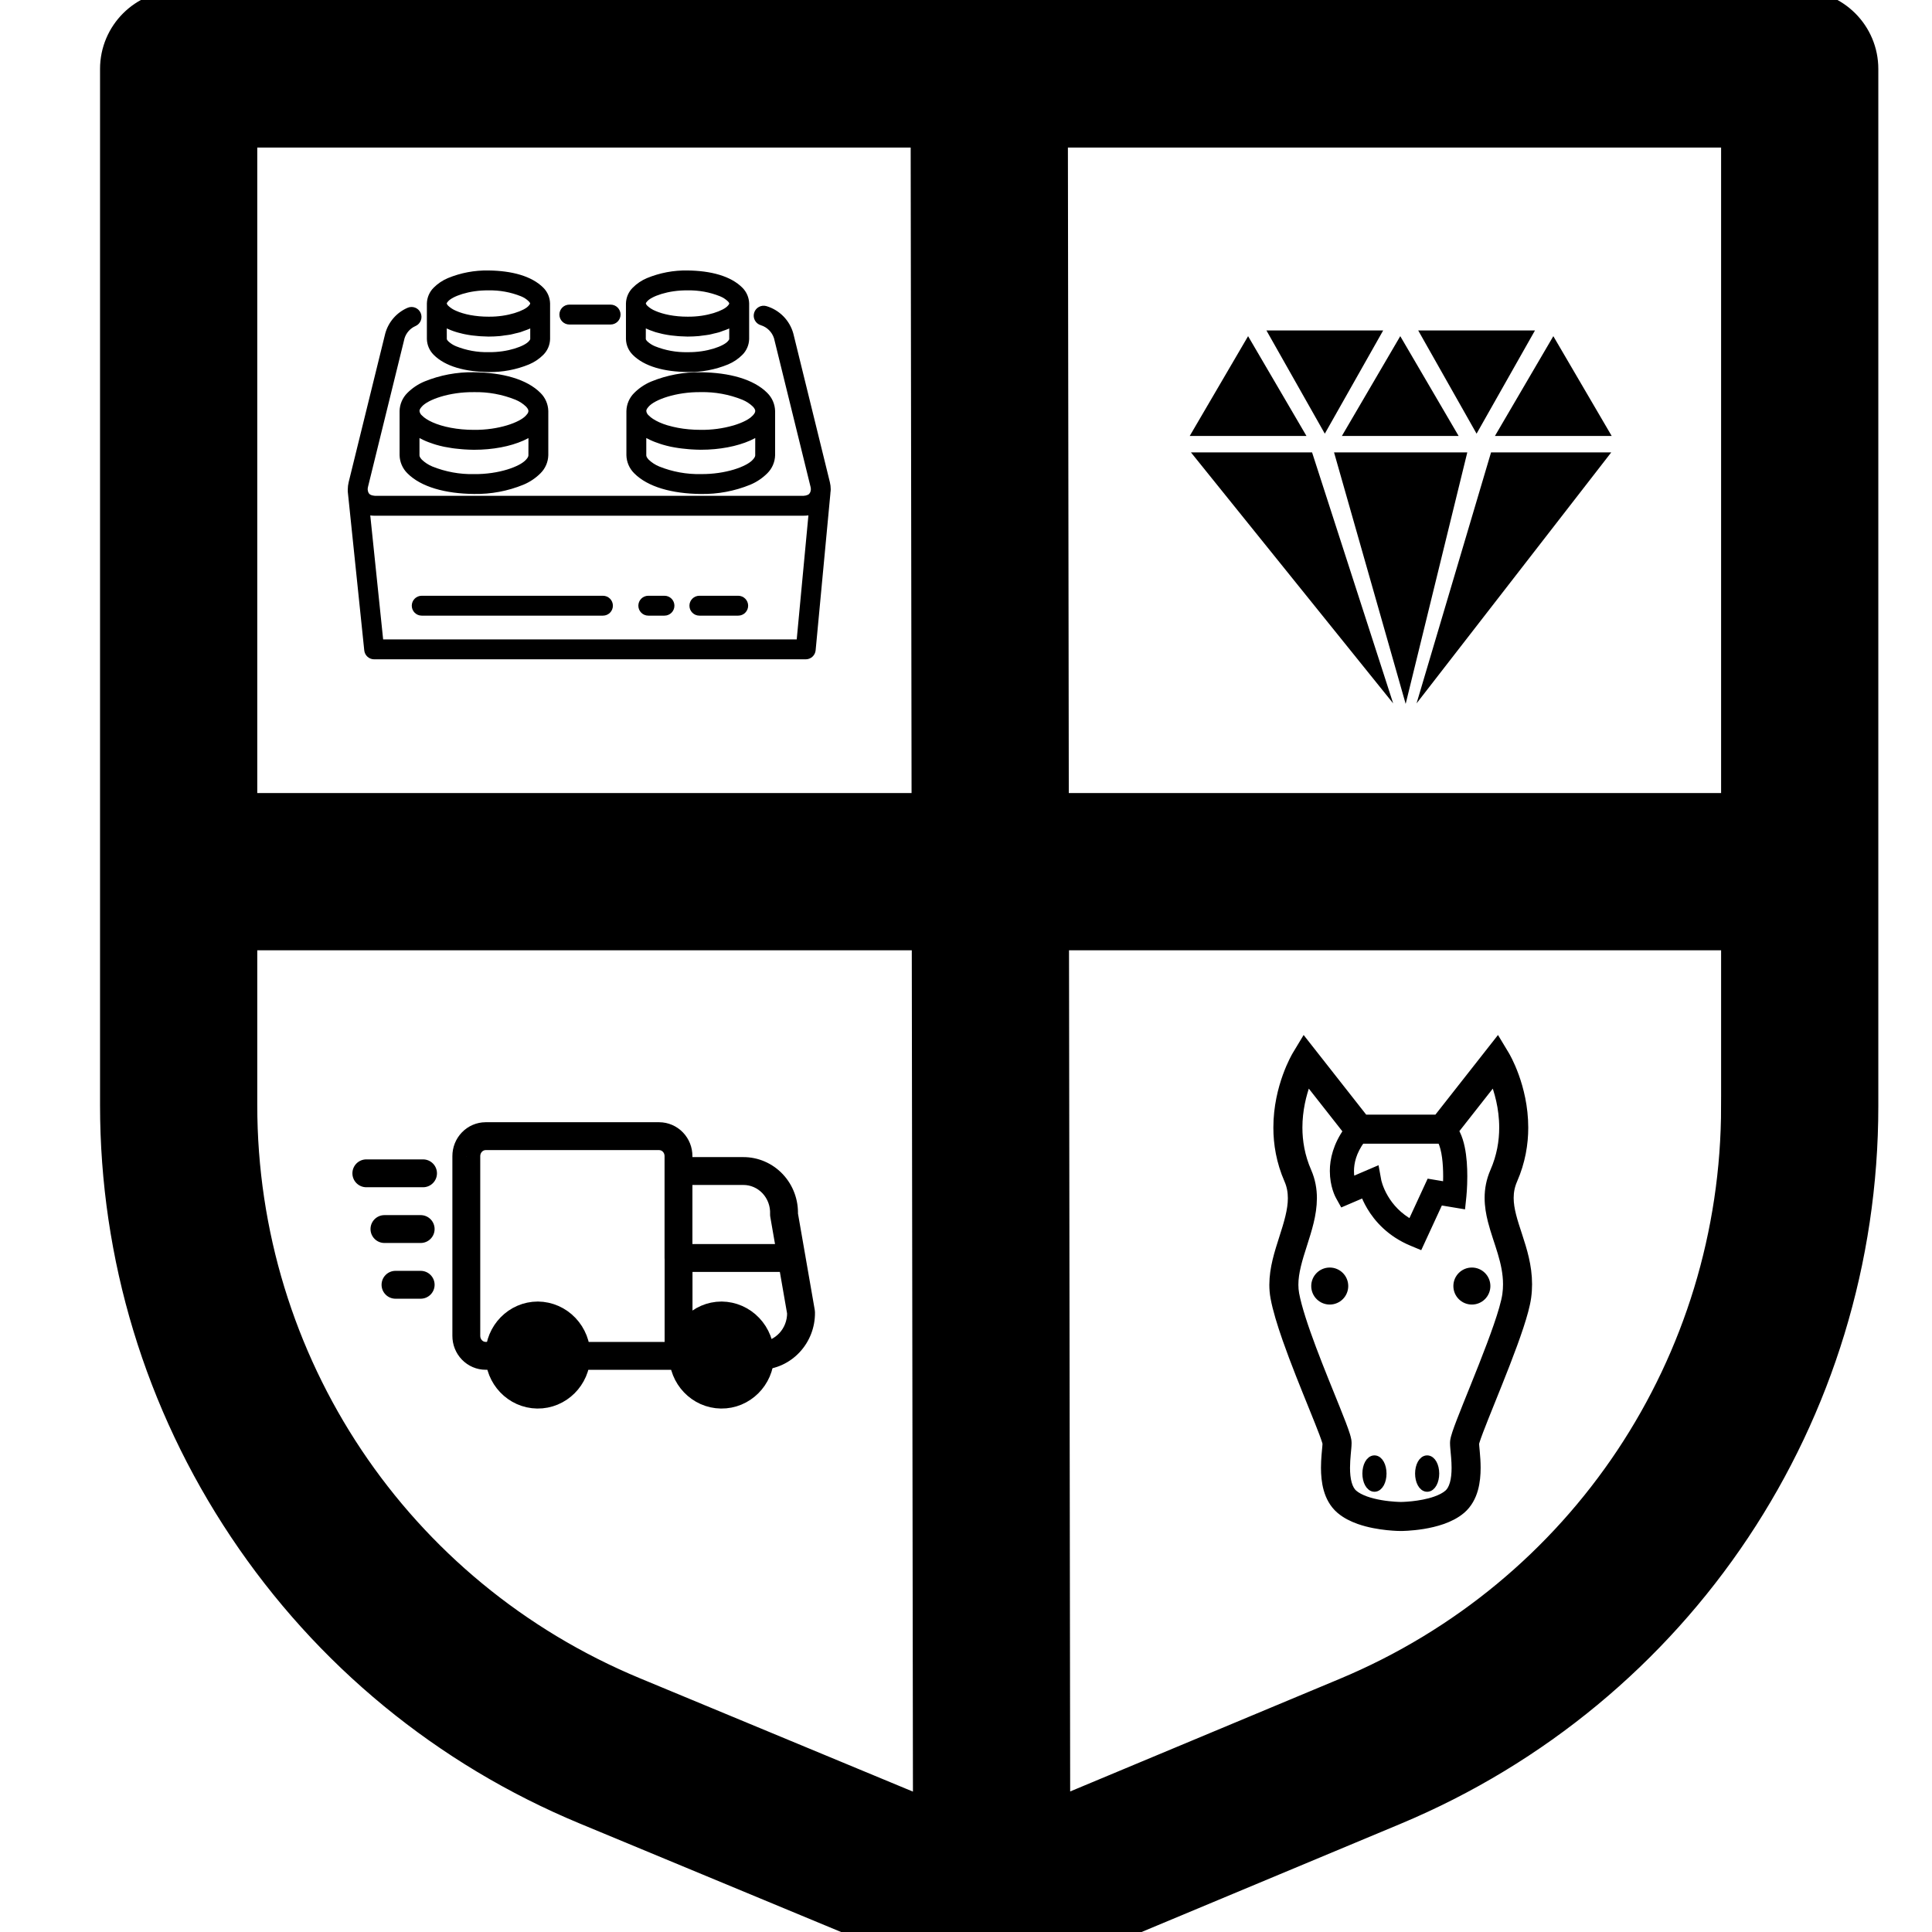
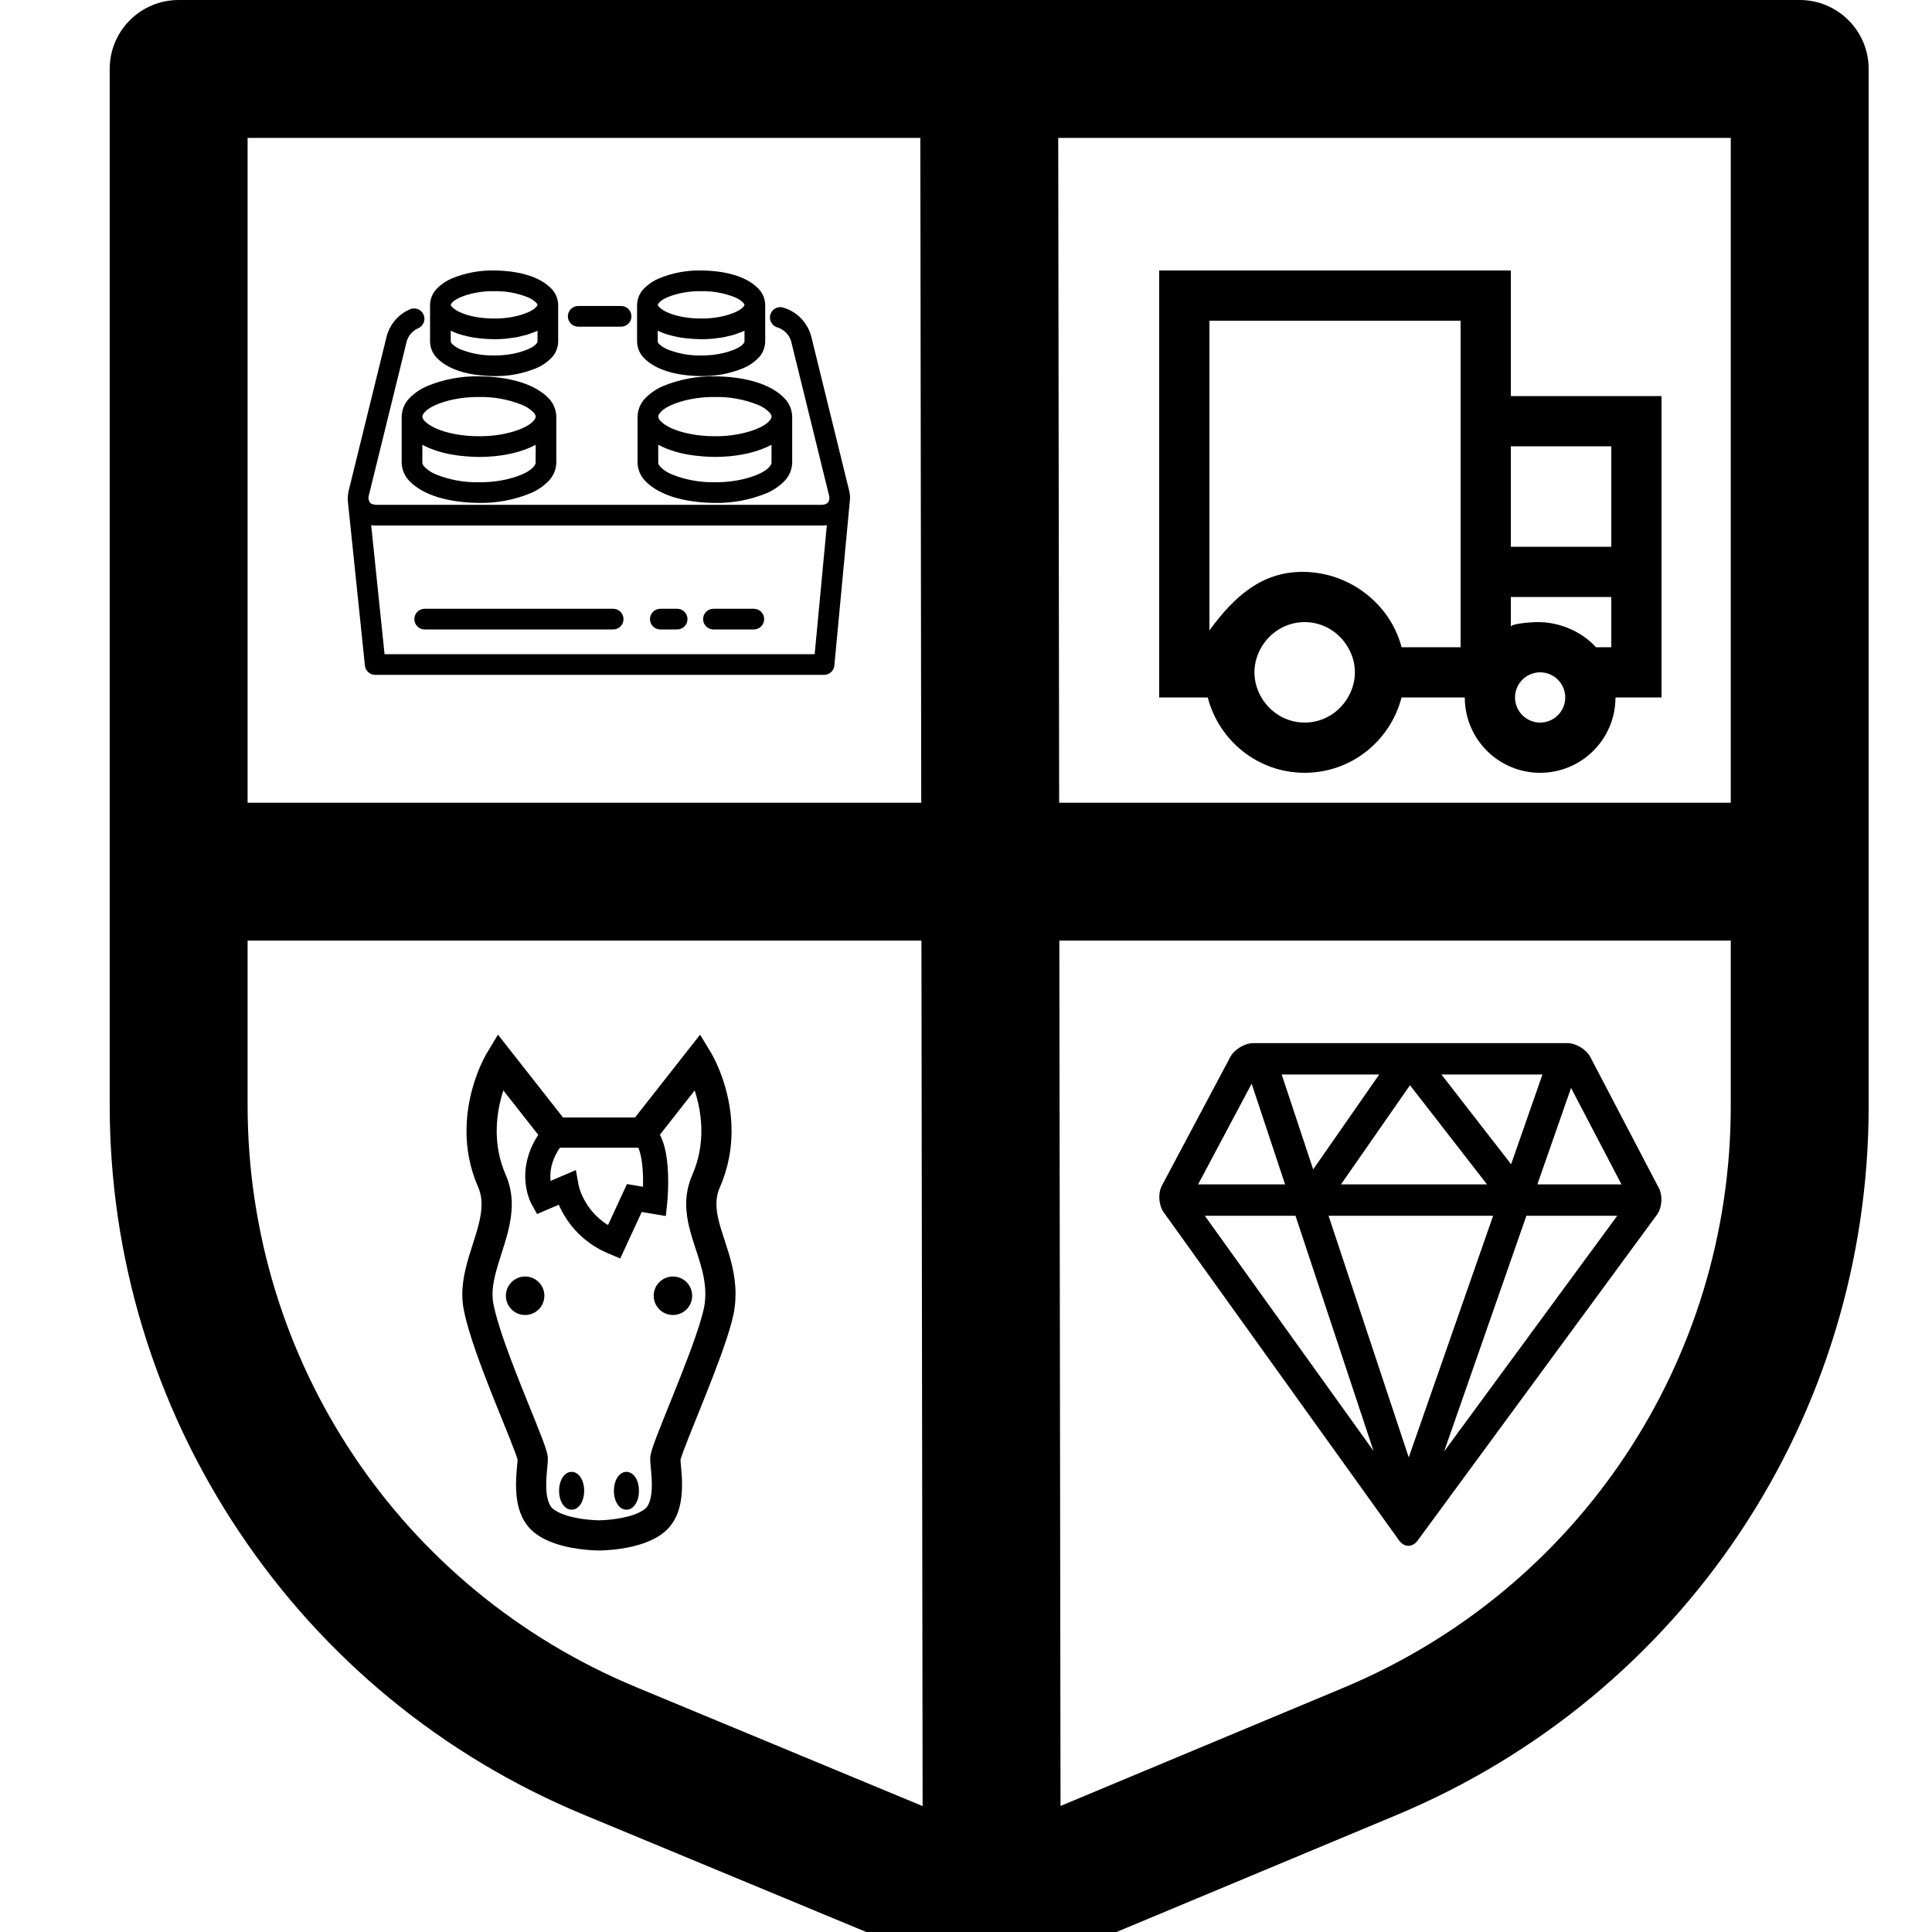
<svg xmlns="http://www.w3.org/2000/svg" width="500" height="500">
  <g>
    <g>
-       <path d="M465.764,0H46.236c-9.855,0-17.845,7.99-17.845,17.845v268.146c0,39.426,11.572,77.598,33.462,110.389    c21.892,32.79,52.71,58.113,89.123,73.228l98.836,41.028c2.19,0.909,4.517,1.363,6.841,1.363c2.339,0,4.678-0.46,6.877-1.379    l97.897-40.893c74.221-31.003,122.18-103.011,122.18-183.448V17.845C483.609,7.99,475.619,0,465.764,0z M64.08,35.689h174.1    l0.236,172.055H64.08V35.689z M164.66,436.646c-61.1-25.364-100.58-84.5-100.58-150.655v-42.558h174.386l0.307,223.98    L164.66,436.646z M273.869,35.689h174.05v172.055H274.106L273.869,35.689z M447.919,286.28    c0,65.997-39.349,125.079-100.246,150.517l-73.21,30.582l-0.307-223.946h173.764V286.28z" stroke="black" stroke-width="5" fill="black" />
+       <path d="M465.764,0H46.236c-9.855,0-17.845,7.99-17.845,17.845v268.146c0,39.426,11.572,77.598,33.462,110.389    c21.892,32.79,52.71,58.113,89.123,73.228l98.836,41.028c2.19,0.909,4.517,1.363,6.841,1.363c2.339,0,4.678-0.46,6.877-1.379    l97.897-40.893c74.221-31.003,122.18-103.011,122.18-183.448V17.845C483.609,7.99,475.619,0,465.764,0z M64.08,35.689h174.1    l0.236,172.055H64.08V35.689z M164.66,436.646c-61.1-25.364-100.58-84.5-100.58-150.655v-42.558h174.386l0.307,223.98    L164.66,436.646z M273.869,35.689h174.05v172.055H274.106L273.869,35.689z M447.919,286.28    c0,65.997-39.349,125.079-100.246,150.517l-73.21,30.582l-0.307-223.946h173.764V286.28z" />
    </g>
  </g>
-   <g transform="translate(90,70) scale(1.286591)">
-     <path id="Path_28" data-name="Path 28" d="M736.185,530.844h8.3a2,2,0,0,0,0-4h-8.3a2,2,0,0,0,0,4Zm52.4,31.693-7.346-29.879a7.961,7.961,0,0,0-5.392-5.508,2,2,0,0,0-1.155,3.831,4.027,4.027,0,0,1,2.662,2.634l7.348,29.876a2.168,2.168,0,0,1,.066.515,2.242,2.242,0,0,1-.1.51,1.063,1.063,0,0,1-.317.466.446.446,0,0,1-.056.041.744.744,0,0,1-.1.065,2.376,2.376,0,0,1-.9.216h-.012v0h-86.17c-.074-.005-.136-.016-.2-.024a2.687,2.687,0,0,1-.5-.1c-.016-.005-.025-.012-.041-.017a1.38,1.38,0,0,1-.2-.086.867.867,0,0,1-.115-.08.817.817,0,0,1-.067-.049.93.93,0,0,1-.121-.138l-.018-.021a1.172,1.172,0,0,1-.091-.173l-.012-.024a1.374,1.374,0,0,1-.053-.164c-.01-.035-.019-.069-.027-.106-.006-.02-.01-.043-.014-.063-.013-.081-.025-.165-.035-.256a2.23,2.23,0,0,1,.068-.513l7.348-29.878a3.972,3.972,0,0,1,2.221-2.468,2,2,0,0,0-1.627-3.655,7.905,7.905,0,0,0-4.477,5.168L691.8,562.535a6.152,6.152,0,0,0-.184,1.469c0,.009,0,.018,0,.027a1.949,1.949,0,0,0,0,.418l3.316,31.948a2,2,0,0,0,1.989,1.792h86.814a2,2,0,0,0,1.992-1.812l2.967-31.54c0-.037,0-.072,0-.108a5.308,5.308,0,0,0,.068-.723A6.144,6.144,0,0,0,788.586,562.537Zm-6.664,31.653H698.73l-2.589-24.948a5.473,5.473,0,0,0,.97.063h86.2c.027,0,.052-.007.078-.007a5.52,5.52,0,0,0,.886-.061Zm-62-53.788a20.445,20.445,0,0,0,8.164-1.535,8.934,8.934,0,0,0,2.863-1.927,4.643,4.643,0,0,0,1.363-3.182v-2.5l0-4.6c0-.013,0-.025,0-.039a4.635,4.635,0,0,0-1.363-3.182c-2.347-2.356-6.351-3.409-11.027-3.465a20.486,20.486,0,0,0-8.166,1.537,8.916,8.916,0,0,0-2.861,1.928,4.629,4.629,0,0,0-1.366,3.182c0,.014,0,.026,0,.039l0,4.859v2.238a4.652,4.652,0,0,0,1.364,3.182C711.238,539.295,715.242,540.348,719.92,540.4Zm-8.393-13.78c0-.016-.011-.126.272-.432.806-.983,4.189-2.27,8.121-2.213a16.63,16.63,0,0,1,6.531,1.185,5.009,5.009,0,0,1,1.59,1.028c.283.306.268.416.271.432v0h-.005c0,.014.005.136-.284.446-.83.982-4.193,2.252-8.1,2.2-.326,0-.651-.007-.969-.021-.062,0-.123-.01-.183-.013-.256-.013-.51-.029-.756-.051-.061-.006-.118-.015-.176-.021-.246-.024-.49-.051-.727-.084-.076-.011-.148-.024-.224-.036-.213-.033-.426-.065-.631-.1-.1-.019-.186-.041-.281-.061-.176-.036-.354-.071-.524-.112-.146-.036-.285-.076-.426-.116-.1-.028-.214-.054-.316-.085-.213-.063-.412-.13-.6-.2-.024-.009-.051-.016-.075-.024-.215-.079-.42-.162-.611-.248a5.15,5.15,0,0,1-1.6-1.023c-.291-.31-.283-.432-.285-.446h0Zm0,5.007c.141.067.291.126.436.188.111.049.221.1.334.146.367.147.746.281,1.14.4.112.035.231.065.346.1.319.091.645.173.979.248.132.029.261.06.4.086.438.089.883.167,1.344.229.08.011.162.019.244.029q.609.077,1.242.125l.406.029c.5.031,1.008.055,1.526.061.777,0,1.535-.037,2.269-.1.342-.031.661-.092.991-.137.38-.05.775-.089,1.14-.158s.674-.162,1.008-.244.656-.142.961-.233c.281-.085.529-.2.8-.292.322-.117.66-.22.961-.353l.031-.015.006,0,.019-.009.207-.1v2.131c0,.014.012.125-.269.433-.809.981-4.189,2.27-8.121,2.212a16.61,16.61,0,0,1-6.531-1.186,5.069,5.069,0,0,1-1.59-1.026c-.283-.31-.268-.419-.272-.433Zm48.434,8.773a20.452,20.452,0,0,0,8.164-1.535,8.934,8.934,0,0,0,2.863-1.927,4.648,4.648,0,0,0,1.364-3.182v-2.5l0-4.6h0c0-.013,0-.025,0-.039a4.631,4.631,0,0,0-1.364-3.182c-2.345-2.356-6.349-3.409-11.027-3.465a20.48,20.48,0,0,0-8.164,1.537,8.906,8.906,0,0,0-2.861,1.928,4.62,4.62,0,0,0-1.366,3.182c0,.014,0,.026,0,.039l0,4.859v2.238a4.635,4.635,0,0,0,1.364,3.182C751.277,539.295,755.283,540.348,759.961,540.4Zm-8.393-13.78c0-.016-.013-.126.27-.432.808-.983,4.189-2.27,8.121-2.213a16.623,16.623,0,0,1,6.531,1.185,5,5,0,0,1,1.592,1.028c.283.306.268.416.27.432v0h-.006c0,.014.006.136-.284.446-.826.978-4.168,2.243-8.058,2.2h-.043c-.092,0-.18-.005-.27-.006-.234,0-.468-.005-.7-.015-.137-.007-.269-.018-.4-.027-.18-.012-.36-.021-.535-.037-.119-.011-.231-.028-.348-.04-.186-.021-.373-.039-.553-.065-.107-.014-.207-.034-.31-.05-.184-.029-.371-.056-.547-.089-.106-.02-.2-.044-.3-.066-.168-.035-.34-.068-.5-.107-.138-.034-.267-.072-.4-.108-.113-.031-.233-.06-.342-.093-.2-.059-.387-.124-.57-.189-.035-.012-.074-.023-.11-.036-.214-.079-.42-.161-.611-.247a5.175,5.175,0,0,1-1.6-1.023c-.287-.31-.281-.432-.281-.446h-.006Zm0,5.006c.135.064.28.121.418.182.119.052.237.107.36.156.363.145.736.278,1.125.4.121.037.244.069.367.1q.468.132.957.242c.135.03.269.062.408.089.436.088.879.166,1.336.228.084.011.172.019.256.03q.6.075,1.228.124l.414.029c.5.031,1,.054,1.516.061h.008c.777,0,1.535-.038,2.269-.1.256-.023.495-.071.745-.1.468-.058.941-.109,1.388-.193.307-.057.586-.143.881-.213.365-.087.742-.161,1.086-.265.266-.08.5-.186.754-.277.338-.12.689-.228,1-.367l.033-.015,0,0,.014-.006.215-.1v2.131c0,.014.011.123-.272.433-.807.981-4.189,2.27-8.119,2.212a16.613,16.613,0,0,1-6.533-1.186,5.094,5.094,0,0,1-1.59-1.026c-.281-.31-.266-.419-.27-.433Zm-49.531,16.614c0,.018,0,.034,0,.052l0,4v4.84a5.275,5.275,0,0,0,1.564,3.629c2.737,2.765,7.653,4.107,13.393,4.165a25.108,25.108,0,0,0,9.977-1.871,10.7,10.7,0,0,0,3.414-2.294,5.3,5.3,0,0,0,1.566-3.629v-4.149l0-4.694c0-.018,0-.034,0-.052a5.3,5.3,0,0,0-1.566-3.629c-2.737-2.767-7.653-4.108-13.391-4.165a25.12,25.12,0,0,0-9.98,1.87,10.689,10.689,0,0,0-3.414,2.295A5.3,5.3,0,0,0,702.037,548.242Zm25.914,8.9c0,.174-.058.433-.471.88-1.2,1.393-5.49,2.969-10.484,2.914a21.258,21.258,0,0,1-8.348-1.523,6.861,6.861,0,0,1-2.14-1.391c-.41-.447-.467-.706-.469-.88v-3.46c.063.034.135.061.2.1q.531.282,1.108.528c.17.072.347.139.521.207q.477.183.979.345c.179.057.355.116.541.17.472.136.959.261,1.463.371.082.017.166.035.25.051.507.1,1.029.192,1.562.268.186.027.375.049.565.072q.647.08,1.316.132c.185.016.369.031.557.043.621.039,1.252.067,1.9.073h0c.072,0,.143,0,.215-.005.4,0,.8-.009,1.2-.027.2-.009.4-.027.6-.041.26-.017.521-.029.775-.052.219-.02.432-.05.647-.074s.459-.047.683-.078.442-.071.662-.108.418-.063.621-.1c.225-.042.442-.094.661-.142.189-.041.382-.078.568-.122.23-.056.451-.121.676-.183.164-.045.334-.086.494-.135.232-.07.453-.149.678-.226.142-.049.291-.092.431-.144.242-.089.471-.187.7-.283.106-.044.219-.084.323-.13l.011-.005.036-.015c.337-.152.664-.312.978-.482ZM706.51,547.36c1.2-1.391,5.49-2.967,10.486-2.913a21.209,21.209,0,0,1,8.346,1.524,6.806,6.806,0,0,1,2.138,1.389c.413.447.469.708.471.882v.012h0a1.02,1.02,0,0,1-.236.584l-.008.009a3.142,3.142,0,0,1-.246.294c-1.225,1.391-5.5,2.947-10.463,2.892-.416,0-.828-.009-1.232-.026l-.153-.011c-.351-.017-.7-.04-1.041-.071-.074-.007-.142-.018-.215-.025-.316-.032-.628-.065-.933-.108-.07-.01-.135-.022-.2-.033-.3-.045-.6-.091-.891-.146-.066-.012-.127-.028-.193-.041-.283-.056-.567-.115-.836-.18-.076-.019-.147-.04-.221-.06-.252-.063-.5-.129-.74-.2-.088-.026-.166-.057-.254-.084-.211-.067-.426-.135-.623-.208-.121-.045-.231-.093-.346-.14-.15-.06-.306-.119-.447-.181s-.238-.117-.358-.174-.236-.112-.341-.168c-.149-.081-.28-.163-.412-.245-.057-.035-.123-.071-.178-.106a4.888,4.888,0,0,1-.848-.685,1.384,1.384,0,0,1-.49-.887h0l0-.012C706.041,548.068,706.1,547.809,706.51,547.36Zm69.5-2.747c-2.737-2.767-7.654-4.108-13.393-4.165a25.1,25.1,0,0,0-9.976,1.87,10.644,10.644,0,0,0-3.414,2.295,5.3,5.3,0,0,0-1.565,3.629c0,.03,0,.057,0,.086l0,3.346v5.463a5.274,5.274,0,0,0,1.567,3.629c2.734,2.765,7.652,4.107,13.388,4.165a25.114,25.114,0,0,0,9.981-1.871,10.7,10.7,0,0,0,3.412-2.294,5.284,5.284,0,0,0,1.564-3.629v-6.393l0-2.45c0-.018,0-.034,0-.052A5.292,5.292,0,0,0,776.006,544.613Zm-2.436,12.524c0,.174-.058.433-.468.88-1.2,1.393-5.493,2.969-10.489,2.914a21.237,21.237,0,0,1-8.344-1.523,6.79,6.79,0,0,1-2.14-1.391c-.412-.447-.469-.706-.471-.88v-3.46c.037.02.08.036.117.056.383.207.789.4,1.209.578.155.064.313.124.469.185.34.131.688.254,1.047.369.16.051.32.1.484.152.508.147,1.028.283,1.569.4l.078.016c.537.112,1.094.2,1.66.284.178.025.359.046.539.068q.658.081,1.336.135c.184.015.365.03.551.042.621.039,1.252.067,1.9.073q.716,0,1.412-.032c.149-.007.293-.02.44-.029.314-.02.629-.036.937-.064.164-.015.323-.038.485-.055.283-.031.568-.059.845-.1.178-.025.35-.058.528-.086.252-.04.508-.077.756-.123.181-.034.355-.077.533-.114.232-.05.469-.1.7-.151.182-.045.357-.1.535-.145.213-.058.43-.112.637-.174.174-.052.338-.112.506-.168.2-.067.408-.131.6-.2.162-.06.315-.127.471-.19.184-.073.373-.143.551-.221l.019-.01.024-.01q.507-.228.978-.481Zm0-8.883h0a.814.814,0,0,1-.088.341l0,0a1.659,1.659,0,0,1-.144.239c-.008.011-.022.024-.029.035a2.71,2.71,0,0,1-.225.27,4.4,4.4,0,0,1-.992.787l-.041.022c-.129.078-.268.156-.414.234l-.119.058c-.127.065-.256.13-.395.194l-.156.066c-.135.06-.27.119-.414.176l-.176.066c-.146.056-.291.112-.447.166-.051.018-.106.034-.157.052-.167.056-.337.112-.513.166-.035.011-.072.02-.108.03a22.56,22.56,0,0,1-6.535.875c-.416,0-.826-.009-1.232-.026l-.11-.008c-.367-.018-.73-.042-1.086-.074l-.039-.005a21.815,21.815,0,0,1-4.2-.79l-.008,0c-.3-.091-.591-.187-.869-.289-.06-.023-.113-.048-.174-.071-.213-.081-.421-.163-.617-.251-.1-.046-.193-.095-.291-.142-.137-.065-.277-.13-.4-.2-.164-.09-.313-.181-.457-.272-.041-.026-.09-.051-.129-.077a4.846,4.846,0,0,1-.85-.687,1.381,1.381,0,0,1-.492-.887h0l0-.012c0-.174.059-.433.473-.882,1.2-1.391,5.488-2.967,10.482-2.913a21.213,21.213,0,0,1,8.348,1.524,6.824,6.824,0,0,1,2.139,1.389c.412.447.468.708.47.882Zm-30.623,37.151H706.49a2,2,0,1,0,0,4h36.457a2,2,0,0,0,0-4Zm27.2,0h-7.81a2,2,0,1,0,0,4h7.81a2,2,0,0,0,0-4Zm-14.83,0h-3.256a2,2,0,0,0,0,4h3.256a2,2,0,0,0,0-4Z" transform="translate(-691.613 -519.975)" fill="black" />
+   <g transform="translate(90,70) scale(1.338054)">
+     <path id="Path_28" data-name="Path 28" d="M736.185,530.844h8.3a2,2,0,0,0,0-4h-8.3a2,2,0,0,0,0,4Zm52.4,31.693-7.346-29.879a7.961,7.961,0,0,0-5.392-5.508,2,2,0,0,0-1.155,3.831,4.027,4.027,0,0,1,2.662,2.634l7.348,29.876a2.168,2.168,0,0,1,.066.515,2.242,2.242,0,0,1-.1.51,1.063,1.063,0,0,1-.317.466.446.446,0,0,1-.056.041.744.744,0,0,1-.1.065,2.376,2.376,0,0,1-.9.216h-.012v0h-86.17c-.074-.005-.136-.016-.2-.024a2.687,2.687,0,0,1-.5-.1c-.016-.005-.025-.012-.041-.017a1.38,1.38,0,0,1-.2-.086.867.867,0,0,1-.115-.08.817.817,0,0,1-.067-.049.93.93,0,0,1-.121-.138l-.018-.021a1.172,1.172,0,0,1-.091-.173l-.012-.024a1.374,1.374,0,0,1-.053-.164c-.01-.035-.019-.069-.027-.106-.006-.02-.01-.043-.014-.063-.013-.081-.025-.165-.035-.256a2.23,2.23,0,0,1,.068-.513l7.348-29.878a3.972,3.972,0,0,1,2.221-2.468,2,2,0,0,0-1.627-3.655,7.905,7.905,0,0,0-4.477,5.168L691.8,562.535a6.152,6.152,0,0,0-.184,1.469c0,.009,0,.018,0,.027a1.949,1.949,0,0,0,0,.418l3.316,31.948a2,2,0,0,0,1.989,1.792h86.814a2,2,0,0,0,1.992-1.812l2.967-31.54c0-.037,0-.072,0-.108a5.308,5.308,0,0,0,.068-.723A6.144,6.144,0,0,0,788.586,562.537Zm-6.664,31.653H698.73l-2.589-24.948a5.473,5.473,0,0,0,.97.063h86.2c.027,0,.052-.007.078-.007a5.52,5.52,0,0,0,.886-.061Zm-62-53.788a20.445,20.445,0,0,0,8.164-1.535,8.934,8.934,0,0,0,2.863-1.927,4.643,4.643,0,0,0,1.363-3.182v-2.5l0-4.6c0-.013,0-.025,0-.039a4.635,4.635,0,0,0-1.363-3.182c-2.347-2.356-6.351-3.409-11.027-3.465a20.486,20.486,0,0,0-8.166,1.537,8.916,8.916,0,0,0-2.861,1.928,4.629,4.629,0,0,0-1.366,3.182c0,.014,0,.026,0,.039l0,4.859v2.238a4.652,4.652,0,0,0,1.364,3.182C711.238,539.295,715.242,540.348,719.92,540.4Zm-8.393-13.78c0-.016-.011-.126.272-.432.806-.983,4.189-2.27,8.121-2.213a16.63,16.63,0,0,1,6.531,1.185,5.009,5.009,0,0,1,1.59,1.028c.283.306.268.416.271.432v0h-.005c0,.014.005.136-.284.446-.83.982-4.193,2.252-8.1,2.2-.326,0-.651-.007-.969-.021-.062,0-.123-.01-.183-.013-.256-.013-.51-.029-.756-.051-.061-.006-.118-.015-.176-.021-.246-.024-.49-.051-.727-.084-.076-.011-.148-.024-.224-.036-.213-.033-.426-.065-.631-.1-.1-.019-.186-.041-.281-.061-.176-.036-.354-.071-.524-.112-.146-.036-.285-.076-.426-.116-.1-.028-.214-.054-.316-.085-.213-.063-.412-.13-.6-.2-.024-.009-.051-.016-.075-.024-.215-.079-.42-.162-.611-.248a5.15,5.15,0,0,1-1.6-1.023c-.291-.31-.283-.432-.285-.446h0Zm0,5.007c.141.067.291.126.436.188.111.049.221.1.334.146.367.147.746.281,1.14.4.112.035.231.065.346.1.319.091.645.173.979.248.132.029.261.06.4.086.438.089.883.167,1.344.229.08.011.162.019.244.029q.609.077,1.242.125l.406.029c.5.031,1.008.055,1.526.061.777,0,1.535-.037,2.269-.1.342-.031.661-.092.991-.137.38-.05.775-.089,1.14-.158s.674-.162,1.008-.244.656-.142.961-.233c.281-.085.529-.2.8-.292.322-.117.66-.22.961-.353l.031-.015.006,0,.019-.009.207-.1v2.131c0,.014.012.125-.269.433-.809.981-4.189,2.27-8.121,2.212a16.61,16.61,0,0,1-6.531-1.186,5.069,5.069,0,0,1-1.59-1.026c-.283-.31-.268-.419-.272-.433Zm48.434,8.773a20.452,20.452,0,0,0,8.164-1.535,8.934,8.934,0,0,0,2.863-1.927,4.648,4.648,0,0,0,1.364-3.182v-2.5l0-4.6h0c0-.013,0-.025,0-.039a4.631,4.631,0,0,0-1.364-3.182c-2.345-2.356-6.349-3.409-11.027-3.465a20.48,20.48,0,0,0-8.164,1.537,8.906,8.906,0,0,0-2.861,1.928,4.62,4.62,0,0,0-1.366,3.182c0,.014,0,.026,0,.039l0,4.859v2.238a4.635,4.635,0,0,0,1.364,3.182C751.277,539.295,755.283,540.348,759.961,540.4Zm-8.393-13.78c0-.016-.013-.126.27-.432.808-.983,4.189-2.27,8.121-2.213a16.623,16.623,0,0,1,6.531,1.185,5,5,0,0,1,1.592,1.028c.283.306.268.416.27.432v0h-.006c0,.014.006.136-.284.446-.826.978-4.168,2.243-8.058,2.2h-.043c-.092,0-.18-.005-.27-.006-.234,0-.468-.005-.7-.015-.137-.007-.269-.018-.4-.027-.18-.012-.36-.021-.535-.037-.119-.011-.231-.028-.348-.04-.186-.021-.373-.039-.553-.065-.107-.014-.207-.034-.31-.05-.184-.029-.371-.056-.547-.089-.106-.02-.2-.044-.3-.066-.168-.035-.34-.068-.5-.107-.138-.034-.267-.072-.4-.108-.113-.031-.233-.06-.342-.093-.2-.059-.387-.124-.57-.189-.035-.012-.074-.023-.11-.036-.214-.079-.42-.161-.611-.247a5.175,5.175,0,0,1-1.6-1.023c-.287-.31-.281-.432-.281-.446h-.006Zm0,5.006c.135.064.28.121.418.182.119.052.237.107.36.156.363.145.736.278,1.125.4.121.037.244.069.367.1q.468.132.957.242c.135.03.269.062.408.089.436.088.879.166,1.336.228.084.011.172.019.256.03q.6.075,1.228.124l.414.029c.5.031,1,.054,1.516.061h.008c.777,0,1.535-.038,2.269-.1.256-.023.495-.071.745-.1.468-.058.941-.109,1.388-.193.307-.057.586-.143.881-.213.365-.087.742-.161,1.086-.265.266-.08.5-.186.754-.277.338-.12.689-.228,1-.367l.033-.015,0,0,.014-.006.215-.1v2.131c0,.014.011.123-.272.433-.807.981-4.189,2.27-8.119,2.212a16.613,16.613,0,0,1-6.533-1.186,5.094,5.094,0,0,1-1.59-1.026c-.281-.31-.266-.419-.27-.433Zm-49.531,16.614c0,.018,0,.034,0,.052l0,4v4.84a5.275,5.275,0,0,0,1.564,3.629c2.737,2.765,7.653,4.107,13.393,4.165a25.108,25.108,0,0,0,9.977-1.871,10.7,10.7,0,0,0,3.414-2.294,5.3,5.3,0,0,0,1.566-3.629v-4.149l0-4.694c0-.018,0-.034,0-.052a5.3,5.3,0,0,0-1.566-3.629c-2.737-2.767-7.653-4.108-13.391-4.165a25.12,25.12,0,0,0-9.98,1.87,10.689,10.689,0,0,0-3.414,2.295A5.3,5.3,0,0,0,702.037,548.242Zm25.914,8.9c0,.174-.058.433-.471.88-1.2,1.393-5.49,2.969-10.484,2.914a21.258,21.258,0,0,1-8.348-1.523,6.861,6.861,0,0,1-2.14-1.391c-.41-.447-.467-.706-.469-.88v-3.46c.063.034.135.061.2.1q.531.282,1.108.528c.17.072.347.139.521.207q.477.183.979.345c.179.057.355.116.541.17.472.136.959.261,1.463.371.082.017.166.035.25.051.507.1,1.029.192,1.562.268.186.027.375.049.565.072q.647.08,1.316.132c.185.016.369.031.557.043.621.039,1.252.067,1.9.073h0c.072,0,.143,0,.215-.005.4,0,.8-.009,1.2-.027.2-.009.4-.027.6-.041.26-.017.521-.029.775-.052.219-.02.432-.05.647-.074s.459-.047.683-.078.442-.071.662-.108.418-.063.621-.1c.225-.042.442-.094.661-.142.189-.041.382-.078.568-.122.23-.056.451-.121.676-.183.164-.045.334-.086.494-.135.232-.07.453-.149.678-.226.142-.049.291-.092.431-.144.242-.089.471-.187.7-.283.106-.044.219-.084.323-.13l.011-.005.036-.015c.337-.152.664-.312.978-.482ZM706.51,547.36c1.2-1.391,5.49-2.967,10.486-2.913a21.209,21.209,0,0,1,8.346,1.524,6.806,6.806,0,0,1,2.138,1.389c.413.447.469.708.471.882v.012h0a1.02,1.02,0,0,1-.236.584l-.008.009a3.142,3.142,0,0,1-.246.294c-1.225,1.391-5.5,2.947-10.463,2.892-.416,0-.828-.009-1.232-.026l-.153-.011c-.351-.017-.7-.04-1.041-.071-.074-.007-.142-.018-.215-.025-.316-.032-.628-.065-.933-.108-.07-.01-.135-.022-.2-.033-.3-.045-.6-.091-.891-.146-.066-.012-.127-.028-.193-.041-.283-.056-.567-.115-.836-.18-.076-.019-.147-.04-.221-.06-.252-.063-.5-.129-.74-.2-.088-.026-.166-.057-.254-.084-.211-.067-.426-.135-.623-.208-.121-.045-.231-.093-.346-.14-.15-.06-.306-.119-.447-.181s-.238-.117-.358-.174-.236-.112-.341-.168c-.149-.081-.28-.163-.412-.245-.057-.035-.123-.071-.178-.106a4.888,4.888,0,0,1-.848-.685,1.384,1.384,0,0,1-.49-.887h0l0-.012C706.041,548.068,706.1,547.809,706.51,547.36Zm69.5-2.747c-2.737-2.767-7.654-4.108-13.393-4.165a25.1,25.1,0,0,0-9.976,1.87,10.644,10.644,0,0,0-3.414,2.295,5.3,5.3,0,0,0-1.565,3.629c0,.03,0,.057,0,.086l0,3.346v5.463a5.274,5.274,0,0,0,1.567,3.629c2.734,2.765,7.652,4.107,13.388,4.165a25.114,25.114,0,0,0,9.981-1.871,10.7,10.7,0,0,0,3.412-2.294,5.284,5.284,0,0,0,1.564-3.629v-6.393l0-2.45c0-.018,0-.034,0-.052A5.292,5.292,0,0,0,776.006,544.613Zm-2.436,12.524c0,.174-.058.433-.468.88-1.2,1.393-5.493,2.969-10.489,2.914a21.237,21.237,0,0,1-8.344-1.523,6.79,6.79,0,0,1-2.14-1.391c-.412-.447-.469-.706-.471-.88v-3.46c.037.02.08.036.117.056.383.207.789.4,1.209.578.155.064.313.124.469.185.34.131.688.254,1.047.369.16.051.32.1.484.152.508.147,1.028.283,1.569.4l.078.016c.537.112,1.094.2,1.66.284.178.025.359.046.539.068q.658.081,1.336.135c.184.015.365.03.551.042.621.039,1.252.067,1.9.073q.716,0,1.412-.032c.149-.007.293-.02.44-.029.314-.02.629-.036.937-.064.164-.015.323-.038.485-.055.283-.031.568-.059.845-.1.178-.025.35-.058.528-.086.252-.04.508-.077.756-.123.181-.034.355-.077.533-.114.232-.05.469-.1.7-.151.182-.045.357-.1.535-.145.213-.058.43-.112.637-.174.174-.052.338-.112.506-.168.2-.067.408-.131.6-.2.162-.06.315-.127.471-.19.184-.073.373-.143.551-.221l.019-.01.024-.01q.507-.228.978-.481Zm0-8.883h0a.814.814,0,0,1-.088.341l0,0a1.659,1.659,0,0,1-.144.239c-.008.011-.022.024-.029.035a2.71,2.71,0,0,1-.225.27,4.4,4.4,0,0,1-.992.787l-.041.022c-.129.078-.268.156-.414.234l-.119.058c-.127.065-.256.13-.395.194l-.156.066c-.135.06-.27.119-.414.176l-.176.066c-.146.056-.291.112-.447.166-.051.018-.106.034-.157.052-.167.056-.337.112-.513.166-.035.011-.072.02-.108.03a22.56,22.56,0,0,1-6.535.875c-.416,0-.826-.009-1.232-.026l-.11-.008c-.367-.018-.73-.042-1.086-.074l-.039-.005a21.815,21.815,0,0,1-4.2-.79l-.008,0c-.3-.091-.591-.187-.869-.289-.06-.023-.113-.048-.174-.071-.213-.081-.421-.163-.617-.251-.1-.046-.193-.095-.291-.142-.137-.065-.277-.13-.4-.2-.164-.09-.313-.181-.457-.272-.041-.026-.09-.051-.129-.077a4.846,4.846,0,0,1-.85-.687,1.381,1.381,0,0,1-.492-.887h0l0-.012c0-.174.059-.433.473-.882,1.2-1.391,5.488-2.967,10.482-2.913a21.213,21.213,0,0,1,8.348,1.524,6.824,6.824,0,0,1,2.139,1.389c.412.447.468.708.47.882Zm-30.623,37.151H706.49a2,2,0,1,0,0,4h36.457a2,2,0,0,0,0-4Zm27.2,0h-7.81a2,2,0,1,0,0,4h7.81a2,2,0,0,0,0-4Zm-14.83,0h-3.256a2,2,0,0,0,0,4h3.256a2,2,0,0,0,0-4Z" transform="translate(-691.613 -519.975)" stroke-width="5" fill="black" />
  </g>
-   <g transform="translate(300,70) scale(3.90625)">
-     <path d="M2.103 12.052l13.398 16.629-5.373-16.629h-8.025zM11.584 12.052l4.745 16.663 4.083-16.663h-8.828zM17.051 28.681l12.898-16.629h-7.963l-4.935 16.629zM29.979 10.964l-3.867-6.612-3.869 6.612h7.736zM24.896 3.973h-7.736l3.867 6.839 3.869-6.839zM19.838 10.964l-3.867-6.612-3.868 6.612h7.735zM14.839 3.973h-7.735l3.868 6.839 3.867-6.839zM5.889 4.352l-3.867 6.612h7.735l-3.868-6.612z" />
+   <g transform="translate(300,70) scale(6.5)">
+     <defs>
+ 
+ </defs>
+     <g id="Page-1" stroke="none" stroke-width="1" fill="none" fill-rule="evenodd">
+       <g id="Dribbble-Light-Preview" transform="translate(-300, -5319)" fill="#000000">
+         <g id="icons" transform="translate(56, 160)">
+           <path d="M258,5170 L262,5170 L262,5166 L258,5166 L258,5170 Z M262,5174 L261.388,5174 C260.839,5173.39 259.968,5173 259.083,5173 C258.731,5173 258,5173.072 258,5173.184 L258,5172 L262,5172 L262,5174 Z M259.167,5177 C258.615,5177 258.167,5176.551 258.167,5176 C258.167,5175.449 258.615,5175 259.167,5175 C259.718,5175 260.167,5175.449 260.167,5176 C260.167,5176.551 259.718,5177 259.167,5177 L259.167,5177 Z M256,5174 L253.65,5174 C253.204,5172.278 251.57,5171 249.708,5171 C248.097,5171 247,5171.958 246,5173.331 L246,5161 L256,5161 L256,5174 Z M251.513,5176 C251.167,5176.595 250.529,5177 249.792,5177 C249.055,5177 248.417,5176.595 248.07,5176 C247.898,5175.705 247.792,5175.366 247.792,5175 C247.792,5174.634 247.898,5174.295 248.07,5174 C248.417,5173.405 249.055,5173 249.792,5173 C250.529,5173 251.166,5173.405 251.513,5174 C251.686,5174.295 251.792,5174.634 251.792,5175 C251.792,5175.366 251.686,5175.705 251.513,5176 L251.513,5176 Z M258,5164 L258,5159 L244,5159 L244,5176 L245.933,5176 C246.379,5177.722 247.93,5179 249.792,5179 C251.653,5179 253.204,5177.722 253.65,5176 L256.167,5176 C256.167,5177.657 257.51,5179 259.167,5179 C260.824,5179 262.167,5177.657 262.167,5176 L264,5176 L264,5164 L258,5164 Z" id="truck-[#652]">
+ 
+ </path>
+         </g>
+       </g>
+     </g>
  </g>
-   <g transform="translate(90,270) scale(4.807692)">
-     <path fill-rule="evenodd" clip-rule="evenodd" d="M12.31 16.826C12.286 17.996 11.346 18.928 10.205 18.912C9.064 18.896 8.149 17.938 8.157 16.768C8.165 15.597 9.092 14.652 10.233 14.652C10.79 14.658 11.321 14.89 11.711 15.298C12.1 15.706 12.316 16.255 12.31 16.826V16.826Z" stroke="#000000" stroke-width="1.5" stroke-linecap="round" stroke-linejoin="round" />
-     <path fill-rule="evenodd" clip-rule="evenodd" d="M22.201 16.826C22.178 17.996 21.238 18.928 20.097 18.912C18.955 18.896 18.041 17.938 18.048 16.768C18.056 15.597 18.983 14.652 20.125 14.652C20.681 14.658 21.213 14.89 21.602 15.298C21.991 15.706 22.207 16.255 22.201 16.826V16.826Z" stroke="#000000" stroke-width="1.5" stroke-linecap="round" stroke-linejoin="round" />
-     <path d="M17.803 17.576C18.217 17.576 18.553 17.24 18.553 16.826C18.553 16.412 18.217 16.076 17.803 16.076V17.576ZM12.31 16.076C11.896 16.076 11.56 16.412 11.56 16.826C11.56 17.24 11.896 17.576 12.31 17.576V16.076ZM17.057 16.826C17.057 17.24 17.393 17.576 17.807 17.576C18.221 17.576 18.557 17.24 18.557 16.826H17.057ZM18.557 11.559C18.557 11.145 18.221 10.809 17.807 10.809C17.393 10.809 17.057 11.145 17.057 11.559H18.557ZM17.807 16.076C17.393 16.076 17.057 16.412 17.057 16.826C17.057 17.24 17.393 17.576 17.807 17.576V16.076ZM18.052 17.576C18.466 17.576 18.802 17.24 18.802 16.826C18.802 16.412 18.466 16.076 18.052 16.076V17.576ZM22.189 16.076C21.775 16.085 21.447 16.428 21.456 16.842C21.464 17.256 21.807 17.585 22.221 17.576L22.189 16.076ZM24.4 14.485L25.15 14.472C25.149 14.433 25.145 14.395 25.139 14.357L24.4 14.485ZM24.63 11.431C24.559 11.022 24.171 10.749 23.762 10.82C23.354 10.891 23.081 11.279 23.152 11.688L24.63 11.431ZM17.803 6.127C17.389 6.127 17.053 6.463 17.053 6.877C17.053 7.291 17.389 7.627 17.803 7.627V6.127ZM21.285 6.877L21.285 7.627L21.29 7.627L21.285 6.877ZM22.874 7.564L22.327 8.077L22.327 8.077L22.874 7.564ZM23.483 9.218L22.734 9.186C22.732 9.24 22.735 9.294 22.745 9.347L23.483 9.218ZM23.152 11.688C23.223 12.096 23.612 12.369 24.02 12.298C24.428 12.227 24.701 11.838 24.63 11.43L23.152 11.688ZM18.553 6.877C18.553 6.463 18.217 6.127 17.803 6.127C17.389 6.127 17.053 6.463 17.053 6.877H18.553ZM17.053 11.559C17.053 11.973 17.389 12.309 17.803 12.309C18.217 12.309 18.553 11.973 18.553 11.559H17.053ZM17.053 6.877C17.053 7.291 17.389 7.627 17.803 7.627C18.217 7.627 18.553 7.291 18.553 6.877H17.053ZM17.803 6.077L17.053 6.072V6.077H17.803ZM16.766 5L16.77 4.25H16.766V5ZM7.42 5L7.42 4.25L7.417 4.25L7.42 5ZM6.684 5.317L6.145 4.796L6.145 4.796L6.684 5.317ZM6.382 6.075L7.132 6.075L7.132 6.072L6.382 6.075ZM6.382 15.75L7.132 15.753V15.75H6.382ZM6.684 16.508L6.145 17.029L6.145 17.029L6.684 16.508ZM7.42 16.825L7.417 17.575H7.42V16.825ZM8.153 17.575C8.567 17.575 8.903 17.239 8.903 16.825C8.903 16.411 8.567 16.075 8.153 16.075V17.575ZM17.805 10.808C17.391 10.808 17.055 11.144 17.055 11.558C17.055 11.972 17.391 12.308 17.805 12.308V10.808ZM23.893 12.308C24.307 12.308 24.643 11.972 24.643 11.558C24.643 11.144 24.307 10.808 23.893 10.808V12.308ZM1 6.25C0.586 6.25 0.25 6.586 0.25 7C0.25 7.414 0.586 7.75 1 7.75V6.25ZM4.052 7.75C4.466 7.75 4.802 7.414 4.802 7C4.802 6.586 4.466 6.25 4.052 6.25V7.75ZM1.975 9.25C1.561 9.25 1.225 9.586 1.225 10C1.225 10.414 1.561 10.75 1.975 10.75V9.25ZM3.925 10.75C4.339 10.75 4.675 10.414 4.675 10C4.675 9.586 4.339 9.25 3.925 9.25V10.75ZM2.57 12.25C2.156 12.25 1.82 12.586 1.82 13C1.82 13.414 2.156 13.75 2.57 13.75V12.25ZM3.925 13.75C4.339 13.75 4.675 13.414 4.675 13C4.675 12.586 4.339 12.25 3.925 12.25V13.75ZM17.803 16.076H12.31V17.576H17.803V16.076ZM18.557 16.826V11.559H17.057V16.826H18.557ZM17.807 17.576H18.052V16.076H17.807V17.576ZM22.221 17.576C23.888 17.54 25.179 16.134 25.15 14.472L23.65 14.498C23.666 15.37 22.994 16.059 22.189 16.076L22.221 17.576ZM25.139 14.357L24.63 11.431L23.152 11.688L23.661 14.614L25.139 14.357ZM17.803 7.627H21.285V6.127H17.803V7.627ZM21.29 7.627C21.677 7.624 22.052 7.785 22.327 8.077L23.42 7.05C22.864 6.458 22.091 6.122 21.28 6.127L21.29 7.627ZM22.327 8.077C22.602 8.371 22.752 8.771 22.734 9.186L24.233 9.25C24.267 8.437 23.976 7.642 23.42 7.05L22.327 8.077ZM22.745 9.347L23.152 11.688L24.63 11.43L24.222 9.089L22.745 9.347ZM17.053 6.877V11.559H18.553V6.877H17.053ZM18.553 6.877V6.077H17.053V6.877H18.553ZM18.553 6.082C18.556 5.605 18.375 5.143 18.042 4.798L16.962 5.838C17.019 5.897 17.054 5.981 17.053 6.072L18.553 6.082ZM18.042 4.798C17.709 4.452 17.252 4.253 16.77 4.25L16.762 5.75C16.833 5.75 16.906 5.78 16.962 5.838L18.042 4.798ZM16.766 4.25H7.42V5.75H16.766V4.25ZM7.417 4.25C6.935 4.252 6.478 4.451 6.145 4.796L7.224 5.838C7.28 5.78 7.352 5.75 7.424 5.75L7.417 4.25ZM6.145 4.796C5.812 5.14 5.63 5.602 5.632 6.078L7.132 6.072C7.132 5.981 7.167 5.897 7.224 5.838L6.145 4.796ZM5.632 6.075V15.75H7.132V6.075H5.632ZM5.632 15.747C5.63 16.223 5.812 16.685 6.145 17.029L7.224 15.987C7.167 15.928 7.132 15.844 7.132 15.753L5.632 15.747ZM6.145 17.029C6.478 17.374 6.935 17.573 7.417 17.575L7.424 16.075C7.352 16.075 7.28 16.045 7.224 15.987L6.145 17.029ZM7.42 17.575H8.153V16.075H7.42V17.575ZM17.805 12.308H23.893V10.808H17.805V12.308ZM1 7.75H4.052V6.25H1V7.75ZM1.975 10.75H3.925V9.25H1.975V10.75ZM2.57 13.75H3.925V12.25H2.57V13.75Z" fill="#000000" />
-   </g>
-   <g transform="translate(300,270) scale(0.2441406)">
+   <g transform="translate(90,270) scale(0.2539062)">
    <style type="text/css">
    .st0 {
        fill: #000000;
        stroke: black;
        stroke-width: 10;
    }
</style>
    <g>
      <path class="st0" d="M379.987,204.198c-2.456-7.501-4.813-14.566-6.504-21.254c-1.703-6.702-2.74-12.982-2.734-19.03   c0.014-6.464,1.116-12.664,4.028-19.346c8.406-19.214,11.436-38.125,11.43-55.186c-0.007-21.895-4.92-40.806-9.799-54.335   c-4.893-13.528-9.785-21.703-10.05-22.146L358.588,0l-63.354,80.633h-78.25L153.637,0.007l-7.771,12.889   c-0.264,0.449-5.157,8.624-10.049,22.152c-4.886,13.529-9.792,32.426-9.799,54.335c-0.006,17.061,3.024,35.972,11.43,55.179   c2.806,6.438,3.928,12.816,3.935,19.604c0.052,12.863-4.371,27.25-9.323,42.582c-4.873,15.352-10.268,31.647-10.314,49.23   c0,4.483,0.37,9.052,1.222,13.641c2.311,12.433,6.96,27.554,12.631,43.77c8.504,24.285,19.34,50.881,28.029,72.34   c4.338,10.717,8.148,20.152,10.809,27.25c1.327,3.533,2.37,6.491,3.018,8.59c0.323,1.043,0.554,1.876,0.66,2.351l0.026,0.132   c-0.013,0.694-0.079,1.81-0.211,3.275c-0.436,5.183-1.433,13.523-1.44,22.72c0.013,7.171,0.588,14.936,2.753,22.602   c2.153,7.62,6.055,15.358,12.935,21.254c5.956,5.084,12.908,8.432,19.907,10.928c10.518,3.698,21.327,5.401,29.646,6.286   c8.313,0.872,14.117,0.884,14.381,0.884c0.357-0.013,10.538,0,23.427-2.08c6.444-1.056,13.576-2.622,20.594-5.091   c7.005-2.496,13.952-5.844,19.914-10.928c6.874-5.896,10.776-13.634,12.935-21.254c2.166-7.666,2.74-15.438,2.746-22.608   c0-6.141-0.449-11.859-0.872-16.56c-0.211-2.35-0.422-4.444-0.561-6.154c-0.132-1.453-0.198-2.549-0.211-3.249   c0.086-0.382,0.27-1.129,0.561-2.06c0.759-2.522,2.159-6.47,3.981-11.271c6.398-16.89,17.98-44.575,28.458-71.646   c5.242-13.543,10.215-26.966,14.169-38.97c3.956-12.044,6.907-22.502,8.082-31.006c0.634-4.676,0.918-9.238,0.918-13.675   C390.241,236.03,384.866,219.186,379.987,204.198z M213.636,101.426h85.618c0.31,0.515,0.614,1.057,0.918,1.664   c2.12,4.278,3.711,10.591,4.609,17.378c0.924,6.788,1.228,14.05,1.228,20.482c0,4.186-0.125,8.009-0.284,11.146l-18.21-3.038   l-20,43.314c-14.864-7.844-23.83-18.521-29.343-27.791c-3.136-5.289-5.098-10.102-6.253-13.523   c-0.574-1.703-0.951-3.063-1.182-3.954l-0.224-0.978l-0.039-0.198l-1.757-9.613l-25.711,11.02   c-0.819-3.117-1.539-7.138-1.532-11.898C201.52,126.305,203.944,114.638,213.636,101.426z M368.736,266.337   c-0.495,3.704-1.704,9.006-3.48,15.186c-6.193,21.763-19.036,54.255-30.287,82.185c-5.632,13.991-10.875,26.88-14.757,36.982   c-1.941,5.052-3.546,9.396-4.721,12.955c-0.588,1.796-1.076,3.381-1.459,4.886c-0.185,0.766-0.357,1.492-0.489,2.284   c-0.132,0.805-0.258,1.638-0.264,2.832c0.007,1.776,0.133,3.513,0.298,5.448c0.495,5.725,1.366,13.232,1.366,20.944   c0.007,5.982-0.548,11.99-1.961,16.929c-1.42,4.978-3.546,8.65-6.471,11.159c-3.129,2.707-7.877,5.203-13.297,7.091   c-8.122,2.885-17.597,4.47-24.9,5.229c-3.651,0.384-6.774,0.575-8.94,0.674c-1.083,0.04-1.935,0.066-2.496,0.08l-0.621,0.013   h-0.145h-0.046c-0.792,0-10.195-0.125-21.103-1.994c-5.447-0.924-11.257-2.298-16.461-4.173c-5.21-1.875-9.752-4.298-12.796-6.926   c-2.919-2.502-5.045-6.174-6.471-11.152c-1.406-4.932-1.968-10.948-1.954-16.923c0-5.13,0.383-10.214,0.786-14.691   c0.205-2.245,0.416-4.338,0.574-6.26c0.166-1.934,0.298-3.658,0.304-5.448c-0.014-1.287-0.152-2.192-0.304-3.076   c-0.304-1.664-0.733-3.216-1.28-4.998c-2.034-6.55-5.85-16.269-10.703-28.346c-7.257-18.045-16.738-41.01-25.091-63.248   c-8.345-22.185-15.542-43.842-18.157-58.13c-0.601-3.242-0.872-6.524-0.872-9.871c-0.053-13.093,4.371-27.566,9.323-42.886   c4.86-15.338,10.261-31.522,10.314-48.926c0.007-9.138-1.604-18.626-5.685-27.929c-7.124-16.296-9.68-32.209-9.686-46.854   c-0.006-18.758,4.265-35.405,8.564-47.269c0.535-1.486,1.07-2.899,1.598-4.226l43.407,55.252   c-11.066,15.484-14.533,30.478-14.487,42.298c0.026,15.418,5.454,25.341,5.844,26.074l3.42,6.154l22.687-9.719   c1.473,4.04,3.645,9.046,6.92,14.579c7.547,12.796,20.99,28.062,43.552,37.438l6.932,2.892l21.44-46.457l23.097,3.843l0.865-8.241   c0.012-0.172,0.957-9.178,0.957-21.05c-0.007-9.231-0.548-20.152-2.688-30.293c-1.082-5.071-2.562-9.964-4.747-14.434   c-0.594-1.202-1.255-2.384-1.968-3.526l43.05-54.79c4.734,11.945,10.221,30.36,10.168,51.476c0,14.638-2.556,30.544-9.687,46.854   c-4.113,9.362-5.783,18.732-5.764,27.678c0,8.399,1.406,16.408,3.361,24.133c2.951,11.595,7.124,22.615,10.406,33.688   c3.302,11.073,5.738,22.092,5.738,33.714C369.469,258.994,369.244,262.613,368.736,266.337z" />
      <path class="st0" d="M228.176,441.839c-4.305,0-7.798,6.398-7.798,14.288c0,7.896,3.493,14.295,7.798,14.295   c4.305,0,7.798-6.398,7.798-14.295C235.974,448.237,232.481,441.839,228.176,441.839z" />
      <path class="st0" d="M284.049,441.839c-4.305,0-7.798,6.398-7.798,14.288c0,7.896,3.493,14.295,7.798,14.295   c4.305,0,7.791-6.398,7.791-14.295C291.84,448.237,288.354,441.839,284.049,441.839z" />
      <path class="st0" d="M180.781,242.726c-8.075,0-14.618,6.537-14.618,14.612c0,8.082,6.543,14.619,14.618,14.619   c8.076,0,14.612-6.537,14.612-14.619C195.393,249.262,188.856,242.726,180.781,242.726z" />
      <path class="st0" d="M331.443,242.726c-8.075,0-14.612,6.537-14.612,14.612c0,8.082,6.537,14.619,14.612,14.619   c8.076,0,14.619-6.537,14.619-14.619C346.062,249.262,339.519,242.726,331.443,242.726z" />
    </g>
  </g>
+   <g transform="translate(300,270) scale(4.0625)">
+     <path d="M31.835 9.233l-4.371-8.358c-0.255-0.487-0.915-0.886-1.464-0.886h-10.060c-0.011-0.001-0.022-0.003-0.033-0.004-0.009 0-0.018 0.003-0.027 0.004h-9.88c-0.55 0-1.211 0.398-1.47 0.883l-4.359 8.197c-0.259 0.486-0.207 1.248 0.113 1.696l15.001 20.911c0.161 0.224 0.375 0.338 0.588 0.338 0.212 0 0.424-0.11 0.587-0.331l15.247-20.758c0.325-0.444 0.383-1.204 0.128-1.691zM29.449 8.988h-5.358l2.146-6.144zM17.979 1.99h6.436l-1.997 5.716zM20.882 8.988h-9.301l4.396-6.316zM9.809 8.034l-2.006-6.044h6.213zM21.273 10.988l-5.376 15.392-5.108-15.392h10.484zM13.654 25.971l-10.748-14.983h5.776zM23.392 10.988h5.787l-11.030 15.018zM5.89 2.575l2.128 6.413h-5.539z" />
+   </g>
</svg>
